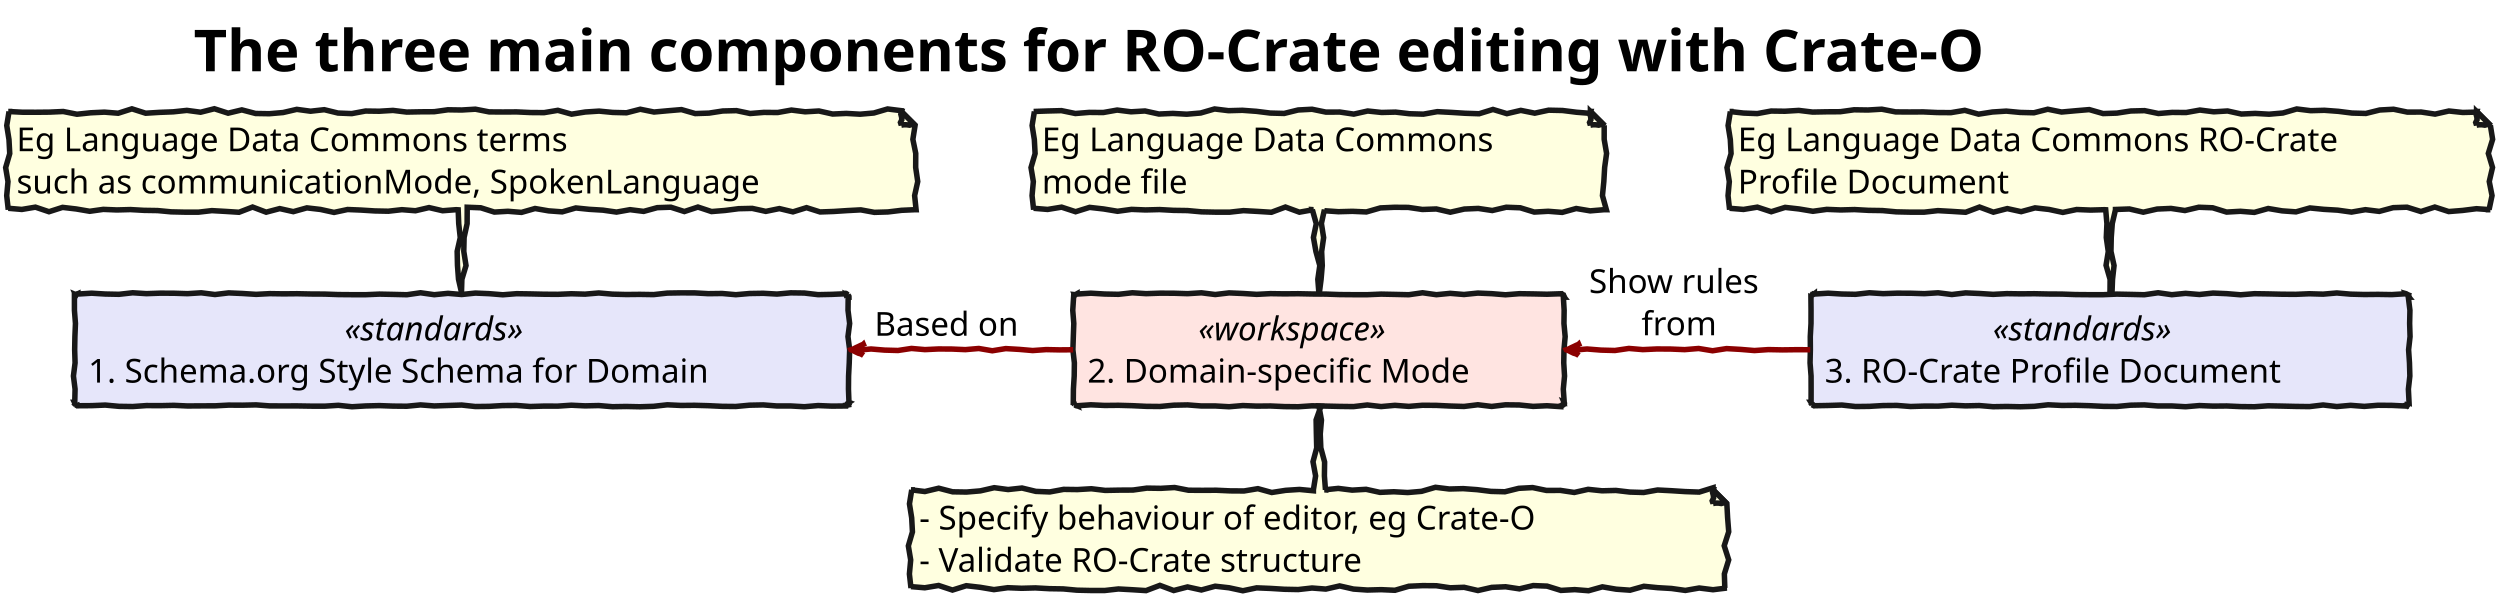
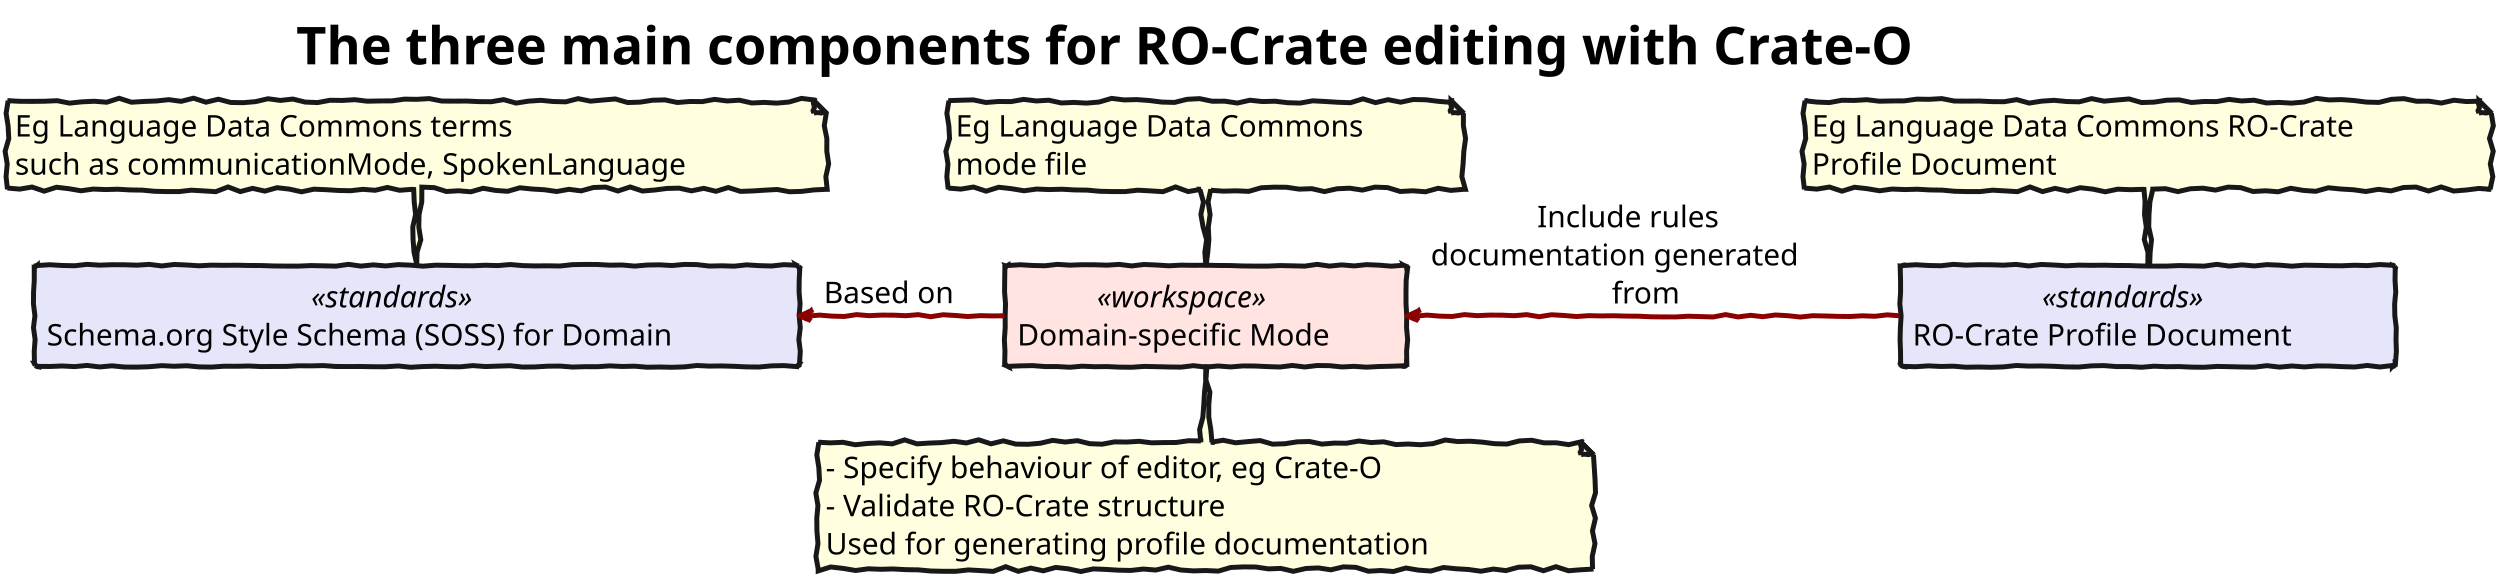
- <svg xmlns="http://www.w3.org/2000/svg" contentStyleType="text/css" height="433px" preserveAspectRatio="none" style="width:1814px;height:433px;background:#FFFFFF;" version="1.1" viewBox="0 0 1814 433" width="1814px" zoomAndPan="magnify">
+ <svg xmlns="http://www.w3.org/2000/svg" contentStyleType="text/css" height="464px" preserveAspectRatio="none" style="width:2009px;height:464px;background:#FFFFFF;" version="1.1" viewBox="0 0 2009 464" width="2009px" zoomAndPan="magnify">
  <defs />
  <g>
-     <text fill="#000000" font-family="Chalkduster" font-size="42" font-weight="bold" lengthAdjust="spacing" textLength="1519" x="140.5" y="51.721">The three main components for RO-Crate editing with Crate-O</text>
+     <text fill="#000000" font-family="Chalkduster" font-size="42" font-weight="bold" lengthAdjust="spacing" textLength="1519" x="238" y="51.721">The three main components for RO-Crate editing with Crate-O</text>
    <g id="elem_soss">
-       <polygon fill="#E6E6FA" points="56.5,213.151,56.5,213.361,66.446,212.737,76.393,213.344,86.339,213.551,96.286,212.438,106.232,213.073,116.179,212.725,126.125,212.768,136.071,213.083,146.018,212.46,155.964,213.705,165.911,212.521,175.857,212.953,185.804,213.583,195.75,213.065,205.696,213.219,215.643,213.119,225.589,213.33,235.536,213.39,245.482,213.737,255.429,213.822,265.375,213.83,275.321,213.406,285.268,213.615,295.214,213.853,305.161,212.43,315.107,213.83,325.054,212.855,335,213.685,344.946,212.656,354.893,213.083,364.839,213.893,374.786,213.102,384.732,213.256,394.679,213.49,404.625,213.567,414.571,213.147,424.518,213.438,434.464,212.579,444.411,213.435,454.357,213.699,464.304,213.596,474.25,213.764,484.196,212.668,494.143,212.499,504.089,212.53,514.036,213.092,523.982,212.955,533.929,213.833,543.875,212.976,553.821,212.808,563.768,213.379,573.714,212.484,583.661,212.632,593.607,213.8,603.554,213.587,613.5,213.151,613.594,213.377,613.812,213.198,614.248,213.542,614.636,213.772,614.854,213.591,615.268,213.883,615.238,213.871,615.453,214.253,615.761,214.674,615.706,214.944,615.996,215.357,616,215.651,615.446,215.651,615.323,225.184,616.504,234.716,615.283,244.249,616.509,253.781,616.207,263.313,615.732,272.846,615.646,282.378,616,291.911,616.141,291.969,615.761,292.226,615.889,292.693,615.39,292.901,615.604,293.404,615.268,293.679,615.33,293.828,614.946,293.901,614.567,293.986,614.3,294.342,613.932,294.453,613.5,294.411,613.5,294.58,603.554,294.679,593.607,294.281,583.661,295.127,573.714,294.566,563.768,294.583,553.821,293.803,543.875,294.006,533.929,294.942,523.982,294.841,514.036,294.368,504.089,294.089,494.143,294.192,484.196,293.725,474.25,294.826,464.304,295.15,454.357,294.937,444.411,295.106,434.464,294.274,424.518,294.498,414.571,294.023,404.625,294.695,394.679,294.658,384.732,294.963,374.786,294.181,364.839,294.276,354.893,294.854,344.946,294.978,335,293.898,325.054,294.217,315.107,294.56,305.161,293.8,295.214,294.764,285.268,294.669,275.321,294.31,265.375,294.553,255.429,295.139,245.482,294.098,235.536,294.726,225.589,294.697,215.643,294.527,205.696,294.552,195.75,294.524,185.804,293.787,175.857,294.01,165.911,293.949,155.964,294.475,146.018,294.499,136.071,294.573,126.125,294.12,116.179,294.343,106.232,294.291,96.286,294.988,86.339,294.837,76.393,293.925,66.446,294.338,56.5,294.411,56.426,294.233,56.183,294.353,55.87,294.305,55.509,294.139,55.03,293.691,54.732,293.679,54.875,293.738,54.357,293.23,54.501,292.997,54.201,292.58,54.176,292.277,54,291.911,54.24,291.911,54.472,282.378,53.28,272.846,54.475,263.313,54.178,253.781,54.355,244.249,54.748,234.716,54.005,225.184,54,215.651,54.054,215.673,54.212,215.325,54.354,214.969,54.439,214.59,54.805,214.328,54.732,213.883,54.654,213.696,55.158,213.911,55.36,213.398,55.724,213.278,56.152,213.31,56.5,213.151" style="stroke:#181818;stroke-width:4.0;" />
+       <polygon fill="#E6E6FA" points="30,213.151,30,213.361,40,212.737,50,213.344,60,213.551,70,212.438,80,213.073,90,212.725,100,212.768,110,213.083,120,212.46,130,213.705,140,212.521,150,212.953,160,213.583,170,213.065,180,213.219,190,213.119,200,213.33,210,213.39,220,213.737,230,213.822,240,213.83,250,213.406,260,213.615,270,213.853,280,212.43,290,213.83,300,212.855,310,213.685,320,212.656,330,213.083,340,213.893,350,213.102,360,213.256,370,213.49,380,213.567,390,213.147,400,213.438,410,212.579,420,213.435,430,213.699,440,213.596,450,213.764,460,212.668,470,212.499,480,212.53,490,213.092,500,212.955,510,213.833,520,212.976,530,212.808,540,213.379,550,212.484,560,212.632,570,213.8,580,213.587,590,213.886,600,212.829,610,213.47,620,213.742,630,212.679,640,213.151,639.988,213.122,640.37,213.336,640.79,213.645,641.06,213.589,641.473,213.879,641.768,213.883,641.597,213.813,641.706,214.151,642.216,214.655,641.986,214.853,642.51,215.363,642.5,215.651,642.707,215.651,642.232,225.184,642.146,234.716,642.959,244.249,642.201,253.781,643.092,263.313,641.947,272.846,643.117,282.378,642.5,291.911,642.649,291.973,642.429,292.296,642.222,292.624,642.284,293.064,642.103,293.403,641.768,293.679,641.789,293.731,641.448,293.908,641.044,293.931,640.798,294.339,640.373,294.312,640,294.411,640,294.583,630,293.803,620,294.006,610,294.942,600,294.841,590,294.368,580,294.089,570,294.192,560,293.725,550,294.826,540,295.15,530,294.937,520,295.106,510,294.274,500,294.498,490,294.023,480,294.695,470,294.658,460,294.963,450,294.181,440,294.276,430,294.854,420,294.978,410,293.898,400,294.217,390,294.56,380,293.8,370,294.764,360,294.669,350,294.31,340,294.553,330,295.139,320,294.098,310,294.726,300,294.697,290,294.527,280,294.552,270,294.524,260,293.787,250,294.01,240,293.949,230,294.475,220,294.499,210,294.573,200,294.12,190,294.343,180,294.291,170,294.988,160,294.837,150,293.925,140,294.338,130,293.834,120,294.699,110,295.019,100,294.955,90,293.975,80,294.875,70,293.668,60,294.611,50,294.111,40,294.507,30,294.411,30.031,294.485,29.707,294.41,29.201,293.896,29,294.118,28.608,293.88,28.232,293.679,28.342,293.724,28.316,293.42,27.941,292.972,27.847,292.64,27.712,292.292,27.5,291.911,27.697,291.911,27.499,282.378,28.211,272.846,26.89,263.313,28.065,253.781,26.876,244.249,26.96,234.716,27.54,225.184,27.5,215.651,27.509,215.655,27.495,215.235,27.92,214.997,27.973,214.604,28.31,214.33,28.232,213.883,28.317,214.089,28.529,213.599,28.889,213.468,29.276,213.404,29.692,213.407,30,213.151" style="stroke:#181818;stroke-width:4.0;" />
      <text fill="#000000" font-family="Chalkduster" font-size="24" font-style="italic" lengthAdjust="spacing" textLength="170" x="250" y="246.992">«standards»</text>
-       <text fill="#000000" font-family="Chalkduster" font-size="24" lengthAdjust="spacing" textLength="542" x="64" y="277.622">1. Schema.org Style Schema for Domain</text>
+       <text fill="#000000" font-family="Chalkduster" font-size="24" lengthAdjust="spacing" textLength="595" x="37.5" y="277.622">Schema.org Style Schema (SOSS) for Domain</text>
    </g>
    <g id="elem_GMN3">
      <path d="M6,80.891 L6.561,80.891 L4.895,91.071 L6.515,101.251 L7.066,111.431 L4.098,121.611 L5.793,131.791 L4.863,141.971 L6,152.151 L6,152.151 L6,151.128 L15.848,151.969 L25.697,150.307 L35.545,153.627 L45.394,150.47 L55.242,151.623 L65.091,153.303 L74.939,151.922 L84.788,152.333 L94.636,152.066 L104.485,152.627 L114.333,152.788 L124.182,153.713 L134.03,153.94 L143.879,153.962 L153.727,152.83 L163.576,153.387 L173.424,154.023 L183.273,150.228 L193.121,153.96 L202.97,151.36 L212.818,153.574 L222.667,150.831 L232.515,151.968 L242.364,154.128 L252.212,152.021 L262.061,152.432 L271.909,153.054 L281.758,153.261 L291.606,152.14 L301.454,152.917 L311.303,150.624 L321.151,152.909 L331,152.151 L332.459,152.247 L332.849,162.337 L333.964,172.475 L331.715,182.391 L331.931,192.47 L332.68,202.584 L335,212.801 L334.843,212.791 L335.144,202.658 L338.147,192.704 L336.535,182.445 L336.754,172.307 L338.941,162.299 L339,152.151 L339,150.373 L348.849,150.767 L358.697,153.881 L368.546,153.313 L378.394,154.109 L388.242,151.293 L398.091,153.002 L407.939,153.725 L417.788,150.891 L427.636,151.895 L437.485,152.487 L447.333,153.889 L457.182,152.14 L467.03,153.384 L476.879,150.674 L486.727,150.345 L496.576,153.494 L506.424,150.239 L516.273,153.508 L526.121,152.702 L535.97,151.436 L545.818,151.207 L555.667,153.374 L565.515,151.353 L575.364,153.729 L585.212,150.677 L595.061,153.797 L604.909,153.442 L614.758,152.804 L624.606,152.277 L634.455,154.089 L644.303,153.787 L654.152,152.602 L664,152.151 L664,152.151 L664.715,152.151 L663.653,141.941 L665.91,131.731 L664.413,121.521 L664.46,111.311 L662.378,101.101 L664,90.891 L663.745,90.636 L662.334,89.225 L660.27,87.161 L657.973,84.864 L655.798,82.689 L654,80.891 L654,80.307 L644.031,79.061 L634.062,81.997 L624.092,82.863 L614.123,82.295 L604.154,82.744 L594.185,80.527 L584.215,81.124 L574.246,79.858 L564.277,81.649 L554.308,81.549 L544.338,82.364 L534.369,80.279 L524.4,80.533 L514.431,82.074 L504.462,82.404 L494.492,79.524 L484.523,80.374 L474.554,81.289 L464.585,79.262 L454.615,81.834 L444.646,81.579 L434.677,80.623 L424.708,81.27 L414.738,82.834 L404.769,80.057 L394.8,81.731 L384.831,81.653 L374.861,81.2 L364.892,81.267 L354.923,81.194 L344.954,79.227 L334.985,79.822 L325.015,79.66 L315.046,81.061 L305.077,81.126 L295.108,81.323 L285.139,80.115 L275.169,80.711 L265.2,80.571 L255.231,82.429 L245.262,82.029 L235.292,79.596 L225.323,80.697 L215.354,79.352 L205.385,81.66 L195.415,82.514 L185.446,82.343 L175.477,79.73 L165.508,82.128 L155.538,78.91 L145.569,81.425 L135.6,80.093 L125.631,81.149 L115.662,81.532 L105.692,82.15 L95.723,78.971 L85.754,82.159 L75.785,81.366 L65.815,81.839 L55.846,82.885 L45.877,80.906 L35.908,81.359 L25.939,81.46 L15.969,81.417 L6,80.891 L6,80.891 " fill="#FFFFE0" style="stroke:#181818;stroke-width:4.0;" />
      <path d="M654,80.891 L654.187,80.891 L653.632,82.891 L654.172,84.891 L654.355,86.891 L653.366,88.891 L654,90.891 L654,90.822 L656,90.512 L658,90.55 L660,90.831 L662,90.277 L664,90.891 L664.348,91.239 L661.604,88.495 L659.876,86.767 L658.271,85.163 L655.946,82.837 L654,80.891 " fill="#FFFFE0" style="stroke:#181818;stroke-width:4.0;" />
      <text fill="#000000" font-family="Chalkduster" font-size="24" lengthAdjust="spacing" textLength="480" x="12" y="109.732">Eg Language Data Commons terms</text>
      <text fill="#000000" font-family="Chalkduster" font-size="24" lengthAdjust="spacing" textLength="637" x="12" y="140.362">such as communicationMode, SpokenLanguage</text>
    </g>
    <g id="elem_md">
-       <polygon fill="#FFE4E1" points="781.5,213.151,781.5,213.361,791.529,212.737,801.557,213.344,811.586,213.551,821.614,212.438,831.643,213.073,841.671,212.725,851.7,212.768,861.729,213.083,871.757,212.46,881.786,213.705,891.814,212.521,901.843,212.953,911.871,213.583,921.9,213.065,931.929,213.219,941.957,213.119,951.986,213.33,962.014,213.39,972.043,213.737,982.071,213.822,992.1,213.83,1002.129,213.406,1012.157,213.615,1022.186,213.853,1032.214,212.43,1042.243,213.83,1052.271,212.855,1062.3,213.685,1072.329,212.656,1082.357,213.083,1092.386,213.893,1102.414,213.102,1112.443,213.256,1122.471,213.49,1132.5,213.151,1132.553,213.279,1132.853,213.296,1133.244,213.532,1133.488,213.414,1133.95,213.825,1134.268,213.883,1134.437,213.953,1134.551,214.294,1134.749,214.669,1134.558,214.882,1134.653,215.214,1135,215.651,1134.379,215.651,1134.941,225.184,1134.803,234.716,1135.681,244.249,1134.825,253.781,1134.657,263.313,1135.228,272.846,1134.333,282.378,1135,291.911,1134.84,291.845,1135.053,292.347,1134.841,292.673,1134.787,293.065,1134.315,293.284,1134.268,293.679,1134.309,293.777,1133.989,294.007,1133.5,293.826,1133.195,294.088,1132.87,294.303,1132.5,294.411,1132.5,295.063,1122.471,294.407,1112.443,294.873,1102.414,293.857,1092.386,293.734,1082.357,294.914,1072.329,293.694,1062.3,294.92,1052.271,294.618,1042.243,294.143,1032.214,294.057,1022.186,294.87,1012.157,294.111,1002.129,295.003,992.1,293.858,982.071,295.028,972.043,294.895,962.014,294.656,951.986,294.458,941.957,295.137,931.929,295.024,921.9,294.58,911.871,294.679,901.843,294.281,891.814,295.127,881.786,294.566,871.757,294.583,861.729,293.803,851.7,294.006,841.671,294.942,831.643,294.841,821.614,294.368,811.586,294.089,801.557,294.192,791.529,293.725,781.5,294.411,781.553,294.538,781.241,294.492,780.86,294.28,780.528,294.185,780.068,293.783,779.732,293.679,779.759,293.69,779.466,293.276,779.527,293.008,779.369,292.649,779.317,292.335,779,291.911,778.77,291.911,778.866,282.378,779.443,272.846,779.567,263.313,778.487,253.781,778.806,244.249,779.149,234.716,778.389,225.184,779,215.651,779.109,215.696,779.226,215.331,779.262,214.931,779.483,214.609,779.81,214.33,779.732,213.883,779.692,213.787,780.126,213.834,780.476,213.679,780.808,213.48,781.164,213.341,781.5,213.151" style="stroke:#181818;stroke-width:4.0;" />
-       <text fill="#000000" font-family="Chalkduster" font-size="24" font-style="italic" lengthAdjust="spacing" textLength="175" x="869.5" y="246.992">«workspace»</text>
-       <text fill="#000000" font-family="Chalkduster" font-size="24" lengthAdjust="spacing" textLength="336" x="789" y="277.622">2. Domain-specific Mode</text>
+       <polygon fill="#FFE4E1" points="810,213.151,810,213.361,819.938,212.737,829.875,213.344,839.812,213.551,849.75,212.438,859.688,213.073,869.625,212.725,879.562,212.768,889.5,213.083,899.438,212.46,909.375,213.705,919.312,212.521,929.25,212.953,939.188,213.583,949.125,213.065,959.062,213.219,969,213.119,978.938,213.33,988.875,213.39,998.812,213.737,1008.75,213.822,1018.688,213.83,1028.625,213.406,1038.562,213.615,1048.5,213.853,1058.438,212.43,1068.375,213.83,1078.312,212.855,1088.25,213.685,1098.188,212.656,1108.125,213.083,1118.062,213.893,1128,213.151,1127.994,213.136,1128.367,213.33,1128.75,213.548,1129.114,213.719,1129.414,213.736,1129.768,213.883,1129.856,213.92,1129.738,214.164,1130.148,214.627,1130.376,215.014,1130.491,215.354,1130.5,215.651,1131.113,215.651,1130.017,225.184,1129.848,234.716,1129.879,244.249,1130.441,253.781,1130.303,263.313,1131.181,272.846,1130.325,282.378,1130.5,291.911,1130.394,291.867,1130.424,292.293,1130.002,292.533,1129.901,292.905,1130.114,293.408,1129.768,293.679,1129.823,293.813,1129.508,294.051,1129.02,293.872,1128.748,294.216,1128.429,294.446,1128,294.411,1128,293.938,1118.062,294.315,1108.125,294.537,1098.188,295.063,1088.25,294.407,1078.312,294.873,1068.375,293.857,1058.438,293.734,1048.5,294.914,1038.562,293.694,1028.625,294.92,1018.688,294.618,1008.75,294.143,998.812,294.057,988.875,294.87,978.938,294.111,969,295.003,959.062,293.858,949.125,295.028,939.188,294.895,929.25,294.656,919.312,294.458,909.375,295.137,899.438,295.024,889.5,294.58,879.562,294.679,869.625,294.281,859.688,295.127,849.75,294.566,839.812,294.583,829.875,293.803,819.938,294.006,810,294.411,810.068,294.574,809.701,294.397,809.287,294.105,808.898,293.872,808.558,293.758,808.232,293.679,808.021,293.591,808.213,293.378,808.167,293.066,807.955,292.685,807.861,292.353,807.5,291.911,807.363,291.911,807.587,282.378,807.112,272.846,807.784,263.313,807.747,253.781,808.052,244.249,807.27,234.716,807.366,225.184,807.5,215.651,807.637,215.708,807.821,215.37,807.635,214.879,807.88,214.566,808.132,214.256,808.232,213.883,808.154,213.695,808.631,213.846,808.972,213.67,809.28,213.413,809.665,213.341,810,213.151" style="stroke:#181818;stroke-width:4.0;" />
+       <text fill="#000000" font-family="Chalkduster" font-size="24" font-style="italic" lengthAdjust="spacing" textLength="175" x="881.5" y="246.992">«workspace»</text>
+       <text fill="#000000" font-family="Chalkduster" font-size="24" lengthAdjust="spacing" textLength="303" x="817.5" y="277.622">Domain-specific Mode</text>
    </g>
    <g id="elem_GMN7">
-       <path d="M750,80.891 L750.561,80.891 L748.895,91.071 L750.515,101.251 L751.066,111.431 L748.098,121.611 L749.793,131.791 L748.863,141.971 L750,152.151 L750,152.151 L750,151.128 L760.15,151.969 L770.3,150.307 L780.45,153.627 L790.6,150.47 L800.75,151.623 L810.9,153.303 L821.05,151.922 L831.2,152.333 L841.35,152.066 L851.5,152.627 L861.65,152.788 L871.8,153.713 L881.95,153.94 L892.1,153.962 L902.25,152.83 L912.4,153.387 L922.55,154.023 L932.7,150.228 L942.85,153.96 L953,152.151 L952.211,152.099 L955.087,162.353 L953.016,172.281 L954.818,182.464 L957.64,192.714 L956.204,202.684 L957,212.801 L957.28,212.82 L958.568,202.752 L959.441,192.657 L958.99,182.475 L960.431,172.418 L958.81,162.159 L961,152.151 L961,152.909 L971.15,153.613 L981.3,153.336 L991.45,153.786 L1001.6,150.863 L1011.75,150.412 L1021.9,150.494 L1032.05,151.994 L1042.2,151.627 L1052.35,153.968 L1062.5,151.685 L1072.65,151.236 L1082.8,152.76 L1092.95,150.373 L1103.1,150.767 L1113.25,153.881 L1123.4,153.313 L1133.55,154.109 L1143.7,151.293 L1153.85,153.002 L1164,152.151 L1164,152.151 L1165.574,152.151 L1162.74,141.941 L1163.744,131.731 L1164.336,121.521 L1165.738,111.311 L1163.989,101.101 L1164,90.891 L1164.291,91.182 L1161.652,88.543 L1159.574,86.466 L1158.316,85.208 L1155.549,82.441 L1154,80.891 L1154,82.248 L1143.9,81.442 L1133.8,80.177 L1123.7,79.948 L1113.6,82.115 L1103.5,80.093 L1093.4,82.469 L1083.3,79.417 L1073.2,82.538 L1063.1,82.183 L1053,81.544 L1042.9,81.017 L1032.8,82.829 L1022.7,82.527 L1012.6,81.343 L1002.5,81.606 L992.4,80.544 L982.3,82.802 L972.2,81.304 L962.1,81.351 L952,79.269 L941.9,79.811 L931.8,82.306 L921.7,82.037 L911.6,80.777 L901.5,80.032 L891.4,80.307 L881.3,79.061 L871.2,81.997 L861.1,82.863 L851,82.295 L840.9,82.744 L830.8,80.527 L820.7,81.124 L810.6,79.858 L800.5,81.649 L790.4,81.549 L780.3,82.364 L770.2,80.279 L760.1,80.533 L750,80.891 L750,80.891 " fill="#FFFFE0" style="stroke:#181818;stroke-width:4.0;" />
-       <path d="M1154,80.891 L1154.187,80.891 L1153.632,82.891 L1154.172,84.891 L1154.355,86.891 L1153.366,88.891 L1154,90.891 L1154,90.822 L1156,90.512 L1158,90.55 L1160,90.831 L1162,90.277 L1164,90.891 L1164.348,91.239 L1161.604,88.495 L1159.876,86.767 L1158.272,85.163 L1155.946,82.837 L1154,80.891 " fill="#FFFFE0" style="stroke:#181818;stroke-width:4.0;" />
-       <text fill="#000000" font-family="Chalkduster" font-size="24" lengthAdjust="spacing" textLength="393" x="756" y="109.732">Eg Language Data Commons</text>
-       <text fill="#000000" font-family="Chalkduster" font-size="24" lengthAdjust="spacing" textLength="135" x="756" y="140.362">mode file</text>
+       <path d="M762,80.891 L762.561,80.891 L760.895,91.071 L762.515,101.251 L763.066,111.431 L760.098,121.611 L761.793,131.791 L760.863,141.971 L762,152.151 L762,152.151 L762,151.128 L772.15,151.969 L782.3,150.307 L792.45,153.627 L802.6,150.47 L812.75,151.623 L822.9,153.303 L833.05,151.922 L843.2,152.333 L853.35,152.066 L863.5,152.627 L873.65,152.788 L883.8,153.713 L893.95,153.94 L904.1,153.962 L914.25,152.83 L924.4,153.387 L934.55,154.023 L944.7,150.228 L954.85,153.96 L965,152.151 L964.211,152.099 L967.087,162.353 L965.016,172.281 L966.818,182.464 L969.64,192.714 L968.204,202.684 L969,212.801 L969.28,212.82 L970.568,202.752 L971.441,192.657 L970.99,182.475 L972.431,172.418 L970.81,162.159 L973,152.151 L973,152.909 L983.15,153.613 L993.3,153.336 L1003.45,153.786 L1013.6,150.863 L1023.75,150.412 L1033.9,150.494 L1044.05,151.994 L1054.2,151.627 L1064.35,153.968 L1074.5,151.685 L1084.65,151.236 L1094.8,152.76 L1104.95,150.373 L1115.1,150.767 L1125.25,153.881 L1135.4,153.313 L1145.55,154.109 L1155.7,151.293 L1165.85,153.002 L1176,152.151 L1176,152.151 L1177.574,152.151 L1174.74,141.941 L1175.744,131.731 L1176.336,121.521 L1177.738,111.311 L1175.989,101.101 L1176,90.891 L1176.291,91.182 L1173.652,88.543 L1171.574,86.466 L1170.316,85.208 L1167.549,82.441 L1166,80.891 L1166,82.248 L1155.9,81.442 L1145.8,80.177 L1135.7,79.948 L1125.6,82.115 L1115.5,80.093 L1105.4,82.469 L1095.3,79.417 L1085.2,82.538 L1075.1,82.183 L1065,81.544 L1054.9,81.017 L1044.8,82.829 L1034.7,82.527 L1024.6,81.343 L1014.5,81.606 L1004.4,80.544 L994.3,82.802 L984.2,81.304 L974.1,81.351 L964,79.269 L953.9,79.811 L943.8,82.306 L933.7,82.037 L923.6,80.777 L913.5,80.032 L903.4,80.307 L893.3,79.061 L883.2,81.997 L873.1,82.863 L863,82.295 L852.9,82.744 L842.8,80.527 L832.7,81.124 L822.6,79.858 L812.5,81.649 L802.4,81.549 L792.3,82.364 L782.2,80.279 L772.1,80.533 L762,80.891 L762,80.891 " fill="#FFFFE0" style="stroke:#181818;stroke-width:4.0;" />
+       <path d="M1166,80.891 L1166.187,80.891 L1165.632,82.891 L1166.172,84.891 L1166.355,86.891 L1165.366,88.891 L1166,90.891 L1166,90.822 L1168,90.512 L1170,90.55 L1172,90.831 L1174,90.277 L1176,90.891 L1176.348,91.239 L1173.604,88.495 L1171.876,86.767 L1170.272,85.163 L1167.946,82.837 L1166,80.891 " fill="#FFFFE0" style="stroke:#181818;stroke-width:4.0;" />
+       <text fill="#000000" font-family="Chalkduster" font-size="24" lengthAdjust="spacing" textLength="393" x="768" y="109.732">Eg Language Data Commons</text>
+       <text fill="#000000" font-family="Chalkduster" font-size="24" lengthAdjust="spacing" textLength="135" x="768" y="140.362">mode file</text>
    </g>
    <g id="elem_GMN10">
-       <path d="M661,355.411 L661.561,355.411 L659.895,365.591 L661.515,375.771 L662.066,385.951 L659.098,396.131 L660.793,406.311 L659.863,416.491 L661,426.671 L661,426.671 L661,425.648 L671.034,426.489 L681.068,424.827 L691.102,428.147 L701.136,424.99 L711.169,426.143 L721.203,427.823 L731.237,426.442 L741.271,426.853 L751.305,426.586 L761.339,427.147 L771.373,427.308 L781.407,428.233 L791.441,428.46 L801.475,428.482 L811.509,427.35 L821.542,427.907 L831.576,428.543 L841.61,424.748 L851.644,428.48 L861.678,425.88 L871.712,428.094 L881.746,425.351 L891.78,426.488 L901.814,428.648 L911.847,426.541 L921.881,426.952 L931.915,427.574 L941.949,427.781 L951.983,426.66 L962.017,427.437 L972.051,425.144 L982.085,427.429 L992.119,428.133 L1002.153,427.856 L1012.186,428.306 L1022.22,425.383 L1032.254,424.932 L1042.288,425.014 L1052.322,426.514 L1062.356,426.147 L1072.39,428.488 L1082.424,426.205 L1092.458,425.756 L1102.492,427.279 L1112.525,424.893 L1122.559,425.286 L1132.593,428.401 L1142.627,427.833 L1152.661,428.63 L1162.695,425.813 L1172.729,427.522 L1182.763,428.245 L1192.797,425.411 L1202.831,426.415 L1212.864,427.007 L1222.898,428.409 L1232.932,426.66 L1242.966,427.904 L1253,426.671 L1253,426.671 L1251.523,426.671 L1251.194,416.461 L1254.343,406.251 L1251.088,396.041 L1254.357,385.831 L1253.551,375.621 L1253,365.411 L1252.832,365.243 L1250.778,363.189 L1249.288,361.7 L1246.812,359.223 L1245.372,357.783 L1243,355.411 L1243,353.937 L1232.929,357.058 L1222.857,356.703 L1212.786,356.064 L1202.714,355.537 L1192.643,357.349 L1182.571,357.047 L1172.5,355.863 L1162.429,356.126 L1152.357,355.064 L1142.286,357.322 L1132.214,355.824 L1122.143,355.871 L1112.071,353.789 L1102,354.331 L1091.929,356.827 L1081.857,356.557 L1071.786,355.297 L1061.714,354.552 L1051.643,354.827 L1041.571,353.581 L1031.5,356.517 L1021.429,357.383 L1011.357,356.815 L1001.286,357.264 L991.214,355.047 L981.143,355.644 L971.071,354.378 L961,355.411 L961.756,355.461 L960.99,345.324 L961.136,335.248 L958.389,324.981 L957.976,314.868 L958.847,304.839 L957,294.631 L958.51,294.731 L954.97,304.671 L955.151,314.857 L955.397,325.047 L952.708,335.044 L954.607,345.343 L953,355.411 L953,356.099 L942.931,355.142 L932.862,355.791 L922.793,357.354 L912.724,354.577 L902.655,356.251 L892.586,356.173 L882.517,355.72 L872.448,355.787 L862.379,355.714 L852.31,353.747 L842.241,354.342 L832.172,354.18 L822.103,355.581 L812.034,355.646 L801.966,355.842 L791.897,354.635 L781.828,355.231 L771.759,355.091 L761.69,356.949 L751.621,356.549 L741.552,354.116 L731.483,355.217 L721.414,353.872 L711.345,356.18 L701.276,357.034 L691.207,356.863 L681.138,354.25 L671.069,356.648 L661,355.411 L661,355.411 " fill="#FFFFE0" style="stroke:#181818;stroke-width:4.0;" />
-       <path d="M1243,355.411 L1243.187,355.411 L1242.632,357.411 L1243.172,359.411 L1243.355,361.411 L1242.366,363.411 L1243,365.411 L1243,365.342 L1245,365.032 L1247,365.07 L1249,365.351 L1251,364.797 L1253,365.411 L1253.348,365.759 L1250.604,363.015 L1248.876,361.287 L1247.272,359.683 L1244.946,357.357 L1243,355.411 " fill="#FFFFE0" style="stroke:#181818;stroke-width:4.0;" />
-       <text fill="#000000" font-family="Chalkduster" font-size="24" lengthAdjust="spacing" textLength="571" x="667" y="384.252">- Specify behaviour of editor, eg Crate-O</text>
-       <text fill="#000000" font-family="Chalkduster" font-size="24" lengthAdjust="spacing" textLength="416" x="667" y="414.882">- Validate RO-Crate structure</text>
+       <path d="M657.5,355.411 L658.061,355.411 L656.395,365.6 L658.015,375.789 L658.566,385.978 L655.598,396.167 L657.293,406.356 L656.363,416.545 L656.477,426.734 L657.318,436.923 L655.656,447.112 L657.5,457.301 L657.5,457.301 L657.5,458.777 L667.548,455.62 L677.597,456.773 L687.645,458.452 L697.693,457.072 L707.742,457.483 L717.79,457.216 L727.839,457.777 L737.887,457.938 L747.936,458.863 L757.984,459.09 L768.032,459.112 L778.081,457.98 L788.129,458.537 L798.177,459.173 L808.226,455.377 L818.274,459.11 L828.323,456.51 L838.371,458.724 L848.419,455.981 L858.468,457.118 L868.516,459.278 L878.564,457.171 L888.613,457.582 L898.661,458.204 L908.71,458.411 L918.758,457.29 L928.807,458.067 L938.855,455.774 L948.903,458.059 L958.952,458.762 L969,458.486 L979.048,458.935 L989.097,456.012 L999.145,455.562 L1009.193,455.644 L1019.242,457.144 L1029.29,456.777 L1039.339,459.118 L1049.387,456.835 L1059.436,456.386 L1069.484,457.909 L1079.532,455.522 L1089.581,455.916 L1099.629,459.031 L1109.677,458.462 L1119.726,459.259 L1129.774,456.442 L1139.823,458.152 L1149.871,458.875 L1159.919,456.041 L1169.968,457.045 L1180.016,457.637 L1190.064,459.039 L1200.113,457.289 L1210.161,458.534 L1220.21,455.824 L1230.258,455.495 L1240.306,458.644 L1250.355,455.389 L1260.403,458.658 L1270.452,457.852 L1280.5,457.301 L1280.5,457.301 L1279.786,457.301 L1279.557,447.091 L1281.723,436.881 L1279.702,426.671 L1282.078,416.461 L1279.026,406.251 L1282.147,396.041 L1281.792,385.831 L1281.153,375.621 L1280.5,365.411 L1280.53,365.441 L1278.957,363.868 L1276.886,361.797 L1274.606,359.517 L1272.669,357.58 L1270.5,355.411 L1270.5,355.064 L1260.583,357.322 L1250.667,355.824 L1240.75,355.871 L1230.833,353.789 L1220.917,354.331 L1211,356.827 L1201.083,356.557 L1191.167,355.297 L1181.25,354.552 L1171.333,354.827 L1161.417,353.581 L1151.5,356.517 L1141.583,357.383 L1131.667,356.815 L1121.75,357.264 L1111.833,355.047 L1101.917,355.644 L1092,354.378 L1082.083,356.169 L1072.167,356.069 L1062.25,356.884 L1052.333,354.799 L1042.417,355.053 L1032.5,356.594 L1022.583,356.924 L1012.667,354.044 L1002.75,354.894 L992.833,355.809 L982.917,353.782 L973,355.411 L973.94,355.473 L973.02,345.345 L971.399,335.17 L971.379,325.101 L972.272,315.092 L968.834,304.798 L969,294.741 L969.838,294.796 L969.093,304.903 L967.975,314.985 L967.375,325.101 L966.635,335.208 L964.006,345.19 L965,355.411 L965,354.342 L955.081,354.18 L945.161,355.581 L935.242,355.646 L925.323,355.842 L915.403,354.635 L905.484,355.231 L895.564,355.091 L885.645,356.949 L875.726,356.549 L865.807,354.116 L855.887,355.217 L845.968,353.872 L836.048,356.18 L826.129,357.034 L816.21,356.863 L806.29,354.25 L796.371,356.648 L786.452,353.43 L776.532,355.945 L766.613,354.613 L756.693,355.669 L746.774,356.052 L736.855,356.67 L726.936,353.491 L717.016,356.679 L707.097,355.886 L697.177,356.359 L687.258,357.405 L677.339,355.426 L667.419,355.879 L657.5,355.411 L657.5,355.411 " fill="#FFFFE0" style="stroke:#181818;stroke-width:4.0;" />
+       <path d="M1270.5,355.411 L1270.687,355.411 L1270.132,357.411 L1270.672,359.411 L1270.855,361.411 L1269.866,363.411 L1270.5,365.411 L1270.5,365.342 L1272.5,365.032 L1274.5,365.07 L1276.5,365.351 L1278.5,364.797 L1280.5,365.411 L1280.848,365.759 L1278.104,363.015 L1276.376,361.287 L1274.772,359.683 L1272.446,357.357 L1270.5,355.411 " fill="#FFFFE0" style="stroke:#181818;stroke-width:4.0;" />
+       <text fill="#000000" font-family="Chalkduster" font-size="24" lengthAdjust="spacing" textLength="571" x="663.5" y="384.252">- Specify behaviour of editor, eg Crate-O</text>
+       <text fill="#000000" font-family="Chalkduster" font-size="24" lengthAdjust="spacing" textLength="416" x="663.5" y="414.882">- Validate RO-Crate structure</text>
+       <text fill="#000000" font-family="Chalkduster" font-size="24" lengthAdjust="spacing" textLength="602" x="663.5" y="445.512">Used for generating profile documentation</text>
    </g>
    <g id="elem_pf">
-       <polygon fill="#E6E6FA" points="1316.5,213.151,1316.5,213.361,1326.477,212.737,1336.454,213.344,1346.43,213.551,1356.407,212.438,1366.384,213.073,1376.361,212.725,1386.337,212.768,1396.314,213.083,1406.291,212.46,1416.267,213.705,1426.244,212.521,1436.221,212.953,1446.198,213.583,1456.174,213.065,1466.151,213.219,1476.128,213.119,1486.105,213.33,1496.081,213.39,1506.058,213.737,1516.035,213.822,1526.012,213.83,1535.988,213.406,1545.965,213.615,1555.942,213.853,1565.919,212.43,1575.895,213.83,1585.872,212.855,1595.849,213.685,1605.826,212.656,1615.802,213.083,1625.779,213.893,1635.756,213.102,1645.733,213.256,1655.709,213.49,1665.686,213.567,1675.663,213.147,1685.639,213.438,1695.616,212.579,1705.593,213.435,1715.57,213.699,1725.546,213.596,1735.523,213.764,1745.5,213.151,1745.438,213.002,1745.77,213.097,1746.128,213.253,1746.553,213.572,1746.889,213.676,1747.268,213.883,1747.478,213.97,1747.36,214.215,1747.455,214.547,1747.777,214.973,1747.648,215.213,1748,215.651,1747.481,215.651,1748.649,225.184,1748.436,234.716,1748.735,244.249,1747.678,253.781,1748.319,263.313,1748.59,272.846,1747.528,282.378,1748,291.911,1747.97,291.899,1747.892,292.281,1747.908,292.701,1747.559,292.971,1747.557,293.384,1747.268,293.679,1747.197,293.508,1746.828,293.616,1746.625,294.127,1746.116,293.897,1745.918,294.421,1745.5,294.411,1745.5,294.618,1735.523,294.143,1725.546,294.057,1715.57,294.87,1705.593,294.111,1695.616,295.003,1685.639,293.858,1675.663,295.028,1665.686,294.895,1655.709,294.656,1645.733,294.458,1635.756,295.137,1625.779,295.024,1615.802,294.58,1605.826,294.679,1595.849,294.281,1585.872,295.127,1575.895,294.566,1565.919,294.583,1555.942,293.803,1545.965,294.006,1535.988,294.942,1526.012,294.841,1516.035,294.368,1506.058,294.089,1496.081,294.192,1486.105,293.725,1476.128,294.826,1466.151,295.15,1456.174,294.937,1446.198,295.106,1436.221,294.274,1426.244,294.498,1416.267,294.023,1406.291,294.695,1396.314,294.658,1386.337,294.963,1376.361,294.181,1366.384,294.276,1356.407,294.854,1346.43,294.978,1336.454,293.898,1326.477,294.217,1316.5,294.411,1316.519,294.457,1316.069,294.076,1315.838,294.227,1315.472,294.051,1315.073,293.794,1314.732,293.679,1314.776,293.697,1314.81,293.418,1314.343,292.932,1314.39,292.658,1314.234,292.301,1314,291.911,1314.116,291.911,1314.141,282.378,1314.113,272.846,1313.376,263.313,1313.599,253.781,1313.539,244.249,1314.064,234.716,1314.088,225.184,1314,215.651,1314.05,215.672,1314.057,215.261,1314.272,214.935,1314.402,214.575,1314.763,214.31,1314.732,213.883,1314.787,214.015,1315.024,213.587,1315.43,213.568,1315.719,213.266,1316.183,213.386,1316.5,213.151" style="stroke:#181818;stroke-width:4.0;" />
-       <text fill="#000000" font-family="Chalkduster" font-size="24" font-style="italic" lengthAdjust="spacing" textLength="170" x="1446" y="246.992">«standards»</text>
-       <text fill="#000000" font-family="Chalkduster" font-size="24" lengthAdjust="spacing" textLength="414" x="1324" y="277.622">3. RO-Crate Profile Document</text>
+       <polygon fill="#E6E6FA" points="1529.5,213.151,1529.5,213.361,1539.577,212.737,1549.654,213.344,1559.731,213.551,1569.808,212.438,1579.885,213.073,1589.961,212.725,1600.039,212.768,1610.115,213.083,1620.192,212.46,1630.269,213.705,1640.346,212.521,1650.423,212.953,1660.5,213.583,1670.577,213.065,1680.654,213.219,1690.731,213.119,1700.808,213.33,1710.885,213.39,1720.961,213.737,1731.039,213.822,1741.115,213.83,1751.192,213.406,1761.269,213.615,1771.346,213.853,1781.423,212.43,1791.5,213.83,1801.577,212.855,1811.654,213.685,1821.731,212.656,1831.808,213.083,1841.885,213.893,1851.961,213.102,1862.039,213.256,1872.115,213.49,1882.192,213.567,1892.269,213.147,1902.346,213.438,1912.423,212.579,1922.5,213.151,1922.536,213.239,1922.924,213.466,1923.264,213.581,1923.639,213.779,1923.853,213.588,1924.268,213.883,1924.067,213.8,1924.223,214.158,1924.543,214.583,1924.647,214.919,1925.063,215.385,1925,215.651,1924.825,215.651,1924.657,225.184,1925.228,234.716,1924.333,244.249,1924.481,253.781,1925.649,263.313,1925.436,272.846,1925.735,282.378,1925,291.911,1924.901,291.87,1924.952,292.305,1924.889,292.693,1924.415,292.911,1924.385,293.313,1924.268,293.679,1924.284,293.717,1923.997,294.026,1923.56,293.97,1923.266,294.26,1922.783,294.094,1922.5,294.411,1922.5,293.734,1912.423,294.914,1902.346,293.694,1892.269,294.92,1882.192,294.618,1872.115,294.143,1862.039,294.057,1851.961,294.87,1841.885,294.111,1831.808,295.003,1821.731,293.858,1811.654,295.028,1801.577,294.895,1791.5,294.656,1781.423,294.458,1771.346,295.137,1761.269,295.024,1751.192,294.58,1741.115,294.679,1731.039,294.281,1720.961,295.127,1710.885,294.566,1700.808,294.583,1690.731,293.803,1680.654,294.006,1670.577,294.942,1660.5,294.841,1650.423,294.368,1640.346,294.089,1630.269,294.192,1620.192,293.725,1610.115,294.826,1600.039,295.15,1589.961,294.937,1579.885,295.106,1569.808,294.274,1559.731,294.498,1549.654,294.023,1539.577,294.695,1529.5,294.411,1529.532,294.487,1529.217,294.435,1528.764,294.047,1528.422,293.93,1528.142,293.962,1527.732,293.679,1527.907,293.751,1527.428,293.26,1527.38,292.947,1527.339,292.637,1526.958,292.187,1527,291.911,1527.353,291.911,1527.258,282.378,1526.899,272.846,1527.142,263.313,1527.729,253.781,1526.687,244.249,1527.315,234.716,1527.286,225.184,1527,215.651,1527.036,215.666,1527.19,215.316,1527.328,214.958,1527.247,214.511,1527.462,214.186,1527.732,213.883,1527.673,213.741,1528.094,213.757,1528.451,213.618,1528.813,213.494,1529.109,213.208,1529.5,213.151" style="stroke:#181818;stroke-width:4.0;" />
+       <text fill="#000000" font-family="Chalkduster" font-size="24" font-style="italic" lengthAdjust="spacing" textLength="170" x="1641" y="246.992">«standards»</text>
+       <text fill="#000000" font-family="Chalkduster" font-size="24" lengthAdjust="spacing" textLength="378" x="1537" y="277.622">RO-Crate Profile Document</text>
    </g>
    <g id="elem_GMN17">
-       <path d="M1255,80.891 L1255.561,80.891 L1253.895,91.071 L1255.515,101.251 L1256.066,111.431 L1253.098,121.611 L1254.793,131.791 L1253.863,141.971 L1255,152.151 L1255,152.151 L1255,151.128 L1265.074,151.969 L1275.148,150.307 L1285.222,153.627 L1295.296,150.47 L1305.37,151.623 L1315.444,153.303 L1325.518,151.922 L1335.593,152.333 L1345.667,152.066 L1355.741,152.627 L1365.815,152.788 L1375.889,153.713 L1385.963,153.94 L1396.037,153.962 L1406.111,152.83 L1416.185,153.387 L1426.259,154.023 L1436.333,150.228 L1446.407,153.96 L1456.482,151.36 L1466.556,153.574 L1476.63,150.831 L1486.704,151.968 L1496.778,154.128 L1506.852,152.021 L1516.926,152.432 L1527,152.151 L1527.901,152.21 L1528.774,162.332 L1528.323,172.367 L1529.764,182.526 L1528.143,192.484 L1531.09,202.743 L1531,212.801 L1532.459,212.897 L1532.85,202.771 L1533.965,192.692 L1531.715,182.391 L1531.931,172.253 L1532.68,162.15 L1535,152.151 L1535,151.994 L1545.074,151.627 L1555.148,153.968 L1565.222,151.685 L1575.296,151.236 L1585.37,152.76 L1595.444,150.373 L1605.518,150.767 L1615.593,153.881 L1625.667,153.313 L1635.741,154.109 L1645.815,151.293 L1655.889,153.002 L1665.963,153.725 L1676.037,150.891 L1686.111,151.895 L1696.185,152.487 L1706.259,153.889 L1716.333,152.14 L1726.407,153.384 L1736.482,150.674 L1746.556,150.345 L1756.63,153.494 L1766.704,150.239 L1776.778,153.508 L1786.852,152.702 L1796.926,151.436 L1807,152.151 L1807,152.151 L1806.057,152.151 L1808.223,141.941 L1806.202,131.731 L1808.578,121.521 L1805.526,111.311 L1808.647,101.101 L1807,90.891 L1807.304,91.196 L1805.154,89.045 L1803.03,86.921 L1801.457,85.348 L1799.386,83.277 L1797,80.891 L1797,81.343 L1786.963,81.606 L1776.926,80.544 L1766.889,82.802 L1756.852,81.304 L1746.815,81.351 L1736.778,79.269 L1726.741,79.811 L1716.704,82.306 L1706.667,82.037 L1696.63,80.777 L1686.593,80.032 L1676.556,80.307 L1666.518,79.061 L1656.482,81.997 L1646.444,82.863 L1636.407,82.295 L1626.37,82.744 L1616.333,80.527 L1606.296,81.124 L1596.259,79.858 L1586.222,81.649 L1576.185,81.549 L1566.148,82.364 L1556.111,80.279 L1546.074,80.533 L1536.037,82.074 L1526,82.404 L1515.963,79.524 L1505.926,80.374 L1495.889,81.289 L1485.852,79.262 L1475.815,81.834 L1465.778,81.579 L1455.741,80.623 L1445.704,81.27 L1435.667,82.834 L1425.63,80.057 L1415.593,81.731 L1405.556,81.653 L1395.518,81.2 L1385.482,81.267 L1375.444,81.194 L1365.407,79.227 L1355.37,79.822 L1345.333,79.66 L1335.296,81.061 L1325.259,81.126 L1315.222,81.323 L1305.185,80.115 L1295.148,80.711 L1285.111,80.571 L1275.074,82.429 L1265.037,82.029 L1255,80.891 L1255,80.891 " fill="#FFFFE0" style="stroke:#181818;stroke-width:4.0;" />
-       <path d="M1797,80.891 L1797.187,80.891 L1796.632,82.891 L1797.172,84.891 L1797.355,86.891 L1796.366,88.891 L1797,90.891 L1797,90.822 L1799,90.512 L1801,90.55 L1803,90.831 L1805,90.277 L1807,90.891 L1807.348,91.239 L1804.604,88.495 L1802.876,86.767 L1801.272,85.163 L1798.946,82.837 L1797,80.891 " fill="#FFFFE0" style="stroke:#181818;stroke-width:4.0;" />
-       <text fill="#000000" font-family="Chalkduster" font-size="24" lengthAdjust="spacing" textLength="531" x="1261" y="109.732">Eg Language Data Commons RO-Crate</text>
-       <text fill="#000000" font-family="Chalkduster" font-size="24" lengthAdjust="spacing" textLength="240" x="1261" y="140.362">Profile Document</text>
+       <path d="M1450,80.891 L1450.561,80.891 L1448.895,91.071 L1450.515,101.251 L1451.066,111.431 L1448.098,121.611 L1449.793,131.791 L1448.863,141.971 L1450,152.151 L1450,152.151 L1450,151.128 L1460.074,151.969 L1470.148,150.307 L1480.222,153.627 L1490.296,150.47 L1500.37,151.623 L1510.444,153.303 L1520.518,151.922 L1530.593,152.333 L1540.667,152.066 L1550.741,152.627 L1560.815,152.788 L1570.889,153.713 L1580.963,153.94 L1591.037,153.962 L1601.111,152.83 L1611.185,153.387 L1621.259,154.023 L1631.333,150.228 L1641.407,153.96 L1651.482,151.36 L1661.556,153.574 L1671.63,150.831 L1681.704,151.968 L1691.778,154.128 L1701.852,152.021 L1711.926,152.432 L1722,152.151 L1722.901,152.21 L1723.774,162.332 L1723.323,172.367 L1724.764,182.526 L1723.143,192.484 L1726.09,202.743 L1726,212.801 L1727.459,212.897 L1727.85,202.771 L1728.965,192.692 L1726.715,182.391 L1726.931,172.253 L1727.68,162.15 L1730,152.151 L1730,151.994 L1740.074,151.627 L1750.148,153.968 L1760.222,151.685 L1770.296,151.236 L1780.37,152.76 L1790.444,150.373 L1800.518,150.767 L1810.593,153.881 L1820.667,153.313 L1830.741,154.109 L1840.815,151.293 L1850.889,153.002 L1860.963,153.725 L1871.037,150.891 L1881.111,151.895 L1891.185,152.487 L1901.259,153.889 L1911.333,152.14 L1921.407,153.384 L1931.482,150.674 L1941.556,150.345 L1951.63,153.494 L1961.704,150.239 L1971.778,153.508 L1981.852,152.702 L1991.926,151.436 L2002,152.151 L2002,152.151 L2001.057,152.151 L2003.223,141.941 L2001.202,131.731 L2003.578,121.521 L2000.526,111.311 L2003.647,101.101 L2002,90.891 L2002.304,91.196 L2000.154,89.045 L1998.03,86.921 L1996.457,85.348 L1994.386,83.277 L1992,80.891 L1992,81.343 L1981.963,81.606 L1971.926,80.544 L1961.889,82.802 L1951.852,81.304 L1941.815,81.351 L1931.778,79.269 L1921.741,79.811 L1911.704,82.306 L1901.667,82.037 L1891.63,80.777 L1881.593,80.032 L1871.556,80.307 L1861.518,79.061 L1851.482,81.997 L1841.444,82.863 L1831.407,82.295 L1821.37,82.744 L1811.333,80.527 L1801.296,81.124 L1791.259,79.858 L1781.222,81.649 L1771.185,81.549 L1761.148,82.364 L1751.111,80.279 L1741.074,80.533 L1731.037,82.074 L1721,82.404 L1710.963,79.524 L1700.926,80.374 L1690.889,81.289 L1680.852,79.262 L1670.815,81.834 L1660.778,81.579 L1650.741,80.623 L1640.704,81.27 L1630.667,82.834 L1620.63,80.057 L1610.593,81.731 L1600.556,81.653 L1590.518,81.2 L1580.482,81.267 L1570.444,81.194 L1560.407,79.227 L1550.37,79.822 L1540.333,79.66 L1530.296,81.061 L1520.259,81.126 L1510.222,81.323 L1500.185,80.115 L1490.148,80.711 L1480.111,80.571 L1470.074,82.429 L1460.037,82.029 L1450,80.891 L1450,80.891 " fill="#FFFFE0" style="stroke:#181818;stroke-width:4.0;" />
+       <path d="M1992,80.891 L1992.187,80.891 L1991.632,82.891 L1992.172,84.891 L1992.355,86.891 L1991.366,88.891 L1992,90.891 L1992,90.822 L1994,90.512 L1996,90.55 L1998,90.831 L2000,90.277 L2002,90.891 L2002.348,91.239 L1999.604,88.495 L1997.876,86.767 L1996.272,85.163 L1993.946,82.837 L1992,80.891 " fill="#FFFFE0" style="stroke:#181818;stroke-width:4.0;" />
+       <text fill="#000000" font-family="Chalkduster" font-size="24" lengthAdjust="spacing" textLength="531" x="1456" y="109.732">Eg Language Data Commons RO-Crate</text>
+       <text fill="#000000" font-family="Chalkduster" font-size="24" lengthAdjust="spacing" textLength="240" x="1456" y="140.362">Profile Document</text>
    </g>
    <g id="link_md_pf">
-       <path d="M1141.44,253.781 L1141.44,254.061 L1151.561,253.229 L1161.682,254.039 L1171.803,254.314 L1181.925,252.83 L1192.046,253.678 L1202.167,253.213 L1212.288,253.27 L1222.409,253.69 L1232.531,252.859 L1242.652,254.519 L1252.773,252.941 L1262.894,253.518 L1273.015,254.357 L1283.137,253.667 L1293.258,253.872 L1303.379,253.739 L1313.5,253.781 " fill="none" style="stroke:#8B0000;stroke-width:4.0;" />
-       <polygon fill="#8B0000" points="1136.47,253.781,1136.498,253.845,1138.214,254.455,1140.096,255.44,1141.924,256.303,1143.573,256.764,1145.47,257.781,1145.452,257.763,1144.57,256.881,1143.78,256.091,1143.054,255.365,1142.107,254.418,1141.47,253.781,1141.601,253.912,1142.121,252.833,1143.023,252.135,1143.972,251.483,1144.65,250.561,1145.47,249.781,1145.479,249.802,1143.666,250.571,1141.894,251.435,1140.102,252.254,1138.349,253.16,1136.47,253.781" style="stroke:#8B0000;stroke-width:4.0;" />
-       <text fill="#000000" font-family="Chalkduster" font-size="24" lengthAdjust="spacing" textLength="143" x="1153" y="212.622">Show rules</text>
-       <text fill="#000000" font-family="Chalkduster" font-size="24" lengthAdjust="spacing" textLength="67" x="1191" y="243.252">from</text>
+       <path d="M1136.93,253.781 L1136.93,254.061 L1146.921,253.229 L1156.913,254.039 L1166.905,254.314 L1176.896,252.83 L1186.888,253.678 L1196.879,253.213 L1206.871,253.27 L1216.862,253.69 L1226.854,252.859 L1236.845,254.519 L1246.837,252.941 L1256.829,253.518 L1266.82,254.357 L1276.812,253.667 L1286.803,253.872 L1296.795,253.739 L1306.786,254.019 L1316.778,254.1 L1326.769,254.562 L1336.761,254.676 L1346.752,254.687 L1356.744,254.121 L1366.735,254.399 L1376.727,254.718 L1386.718,252.82 L1396.71,254.686 L1406.701,253.386 L1416.693,254.493 L1426.685,253.121 L1436.676,253.69 L1446.668,254.77 L1456.659,253.716 L1466.651,253.922 L1476.642,254.233 L1486.634,254.336 L1496.625,253.776 L1506.617,254.164 L1516.609,253.018 L1526.6,253.781 " fill="none" style="stroke:#8B0000;stroke-width:4.0;" />
+       <polygon fill="#8B0000" points="1130.93,253.781,1130.958,253.845,1132.674,254.455,1134.556,255.44,1136.384,256.303,1138.033,256.764,1139.93,257.781,1139.912,257.763,1139.03,256.881,1138.24,256.091,1137.514,255.365,1136.567,254.418,1135.93,253.781,1136.061,253.912,1136.581,252.833,1137.483,252.135,1138.432,251.483,1139.11,250.561,1139.93,249.781,1139.939,249.802,1138.126,250.571,1136.354,251.435,1134.562,252.254,1132.809,253.16,1130.93,253.781" style="stroke:#8B0000;stroke-width:4.0;" />
+       <text fill="#000000" font-family="Chalkduster" font-size="24" lengthAdjust="spacing" textLength="187" x="1235.25" y="182.622">Include rules</text>
+       <text fill="#000000" font-family="Chalkduster" font-size="24" lengthAdjust="spacing" textLength="358" x="1149.75" y="213.252">documentation generated</text>
+       <text fill="#000000" font-family="Chalkduster" font-size="24" lengthAdjust="spacing" textLength="67" x="1295.25" y="243.882">from</text>
    </g>
    <g id="link_soss_md">
-       <path d="M622.25,253.781 L622.25,254.061 L632.026,253.229 L641.801,254.039 L651.577,254.314 L661.352,252.83 L671.128,253.678 L680.904,253.213 L690.679,253.27 L700.455,253.69 L710.231,252.859 L720.006,254.519 L729.782,252.941 L739.558,253.518 L749.333,254.357 L759.109,253.667 L768.884,253.872 L778.66,253.781 " fill="none" style="stroke:#8B0000;stroke-width:4.0;" />
-       <polygon fill="#8B0000" points="617.43,253.781,617.458,253.845,619.174,254.455,621.056,255.44,622.884,256.303,624.533,256.764,626.43,257.781,626.412,257.763,625.529,256.881,624.74,256.091,624.014,255.365,623.067,254.418,622.43,253.781,622.561,253.912,623.081,252.833,623.983,252.135,624.932,251.483,625.61,250.561,626.43,249.781,626.439,249.802,624.626,250.571,622.854,251.435,621.062,252.254,619.309,253.16,617.43,253.781" style="stroke:#8B0000;stroke-width:4.0;" />
-       <text fill="#000000" font-family="Chalkduster" font-size="24" lengthAdjust="spacing" textLength="126" x="634.5" y="243.622">Based on</text>
+       <path d="M648.71,253.781 L648.71,254.061 L658.628,253.229 L668.546,254.039 L678.464,254.314 L688.383,252.83 L698.301,253.678 L708.219,253.213 L718.137,253.27 L728.055,253.69 L737.973,252.859 L747.891,254.519 L757.809,252.941 L767.727,253.518 L777.646,254.357 L787.564,253.667 L797.482,253.872 L807.4,253.781 " fill="none" style="stroke:#8B0000;stroke-width:4.0;" />
+       <polygon fill="#8B0000" points="642.71,253.781,642.739,253.845,644.454,254.455,646.336,255.44,648.164,256.303,649.813,256.764,651.71,257.781,651.692,257.763,650.809,256.881,650.02,256.091,649.294,255.365,648.347,254.418,647.71,253.781,647.841,253.912,648.361,252.833,649.263,252.135,650.212,251.483,650.89,250.561,651.71,249.781,651.719,249.802,649.906,250.571,648.134,251.435,646.342,252.254,644.589,253.16,642.71,253.781" style="stroke:#8B0000;stroke-width:4.0;" />
+       <text fill="#000000" font-family="Chalkduster" font-size="24" lengthAdjust="spacing" textLength="126" x="662" y="243.622">Based on</text>
    </g>
  </g>
</svg>
